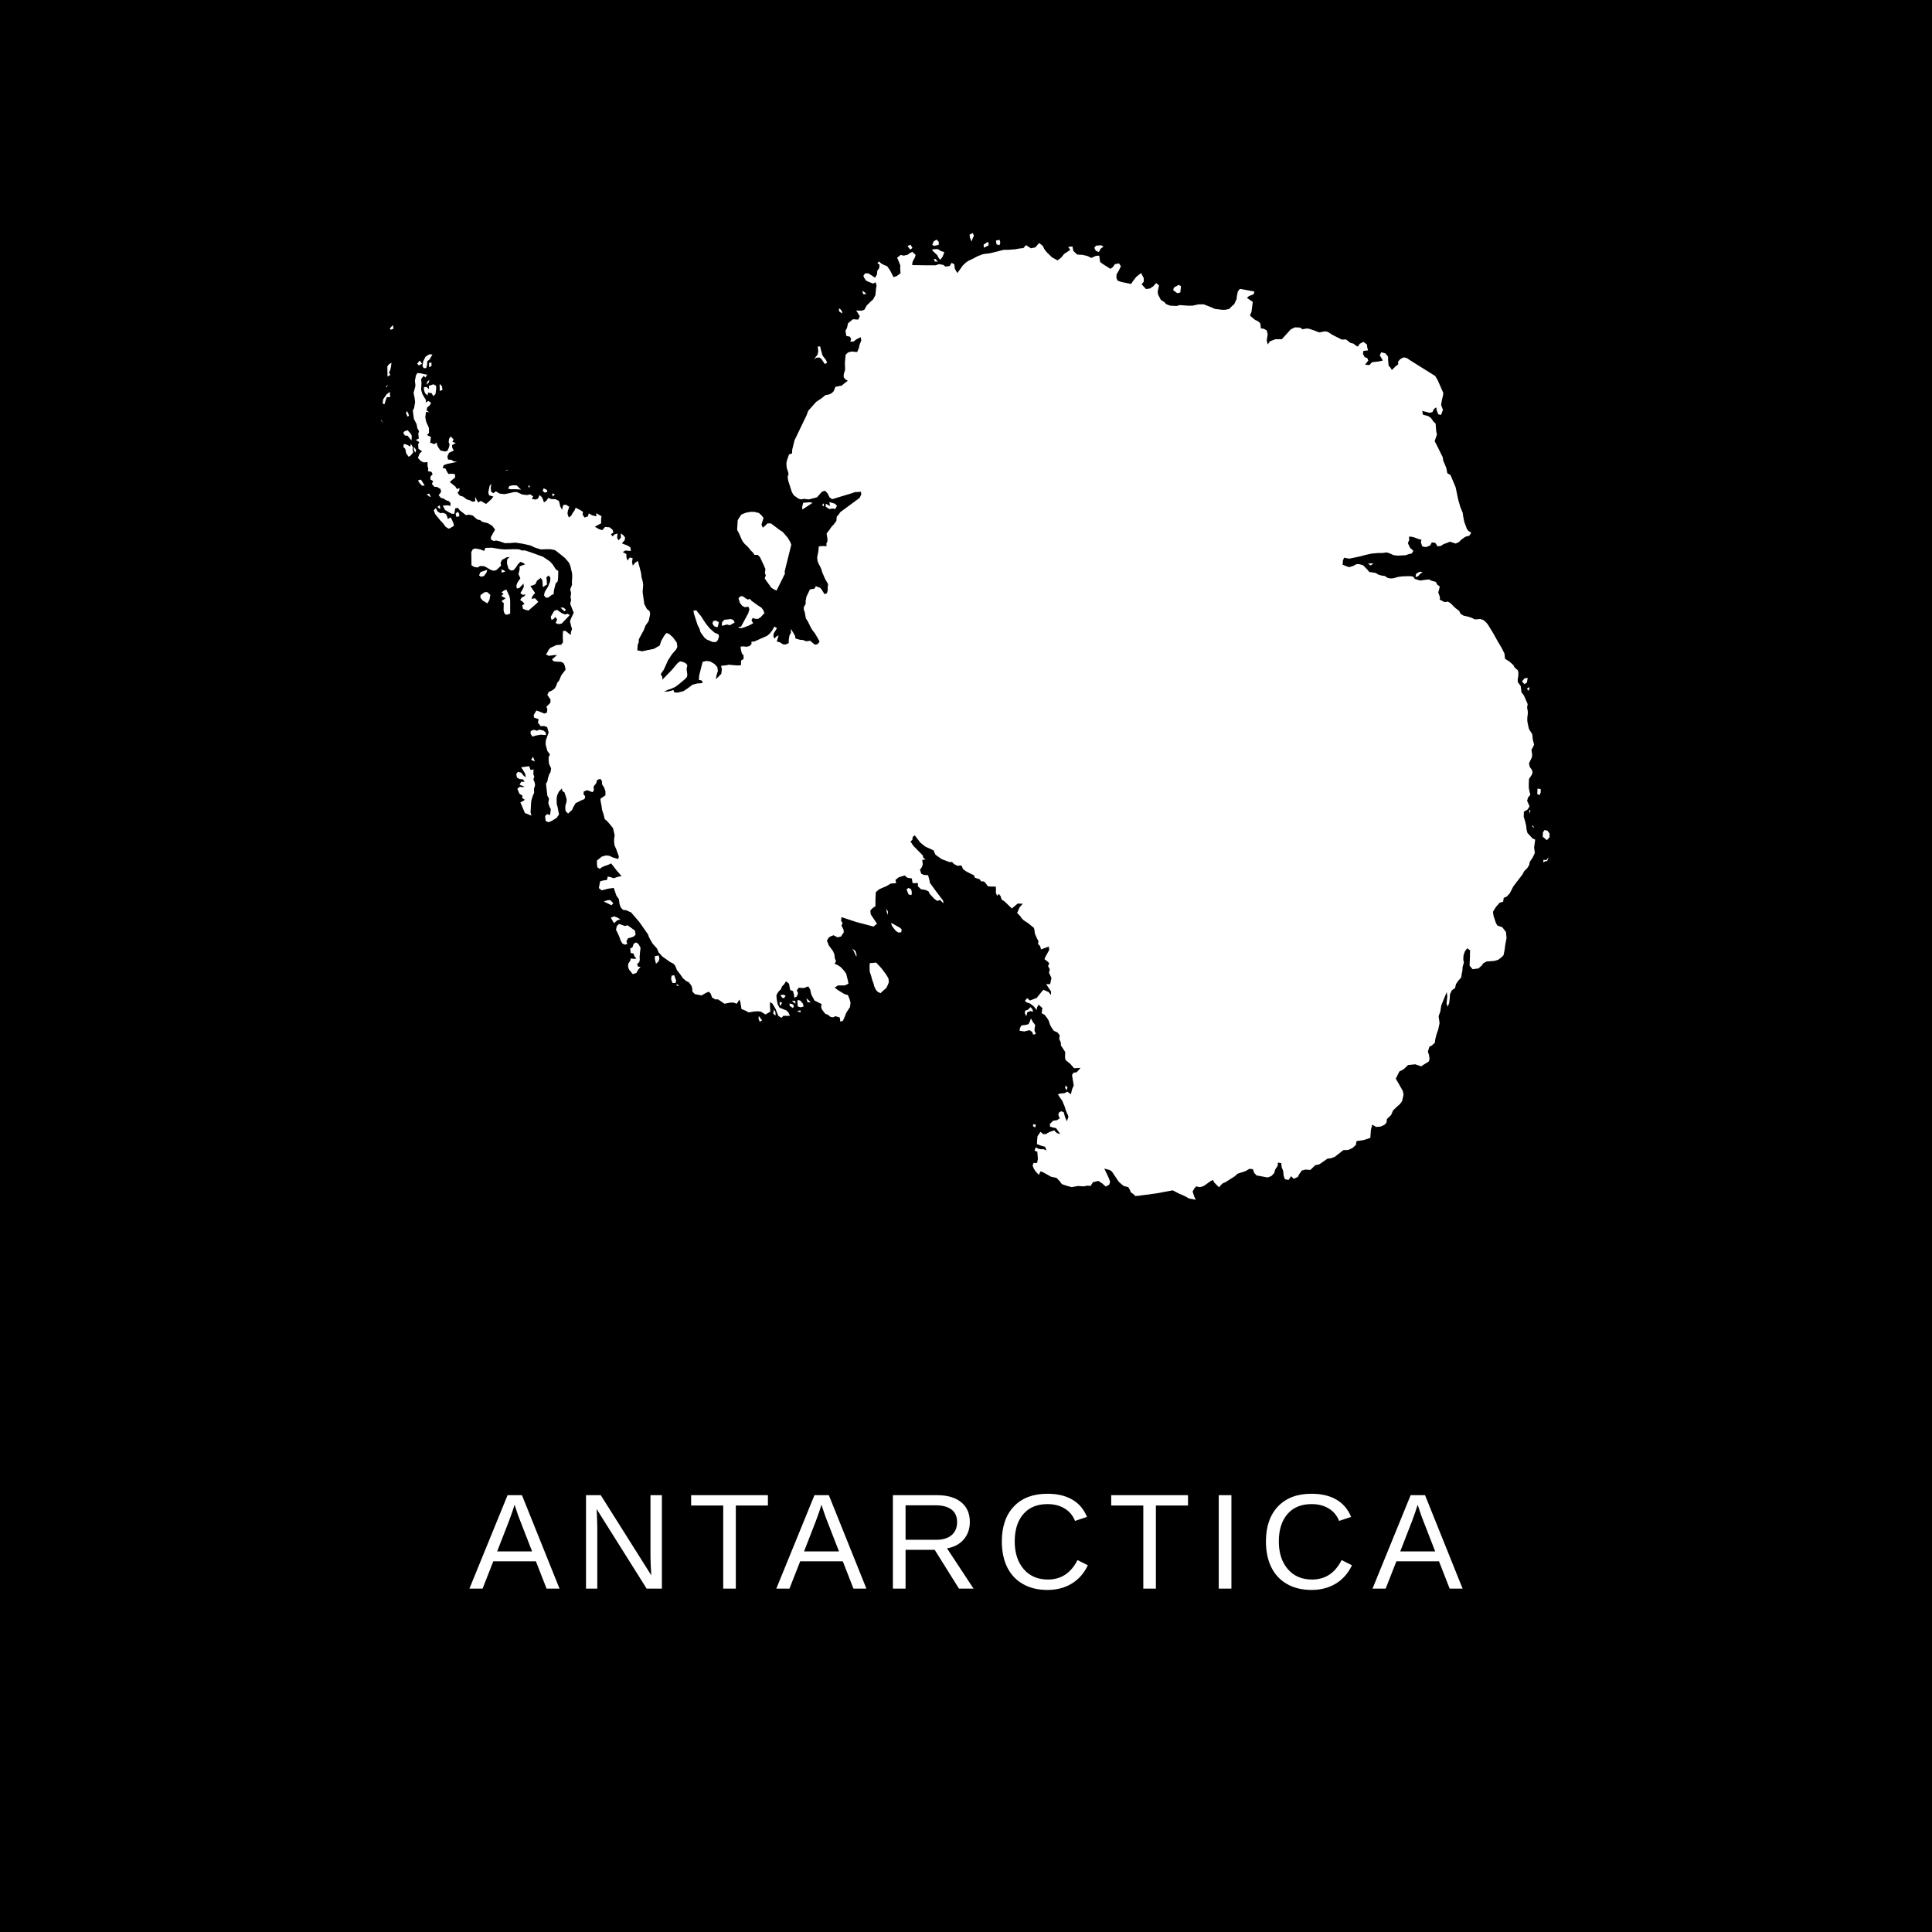
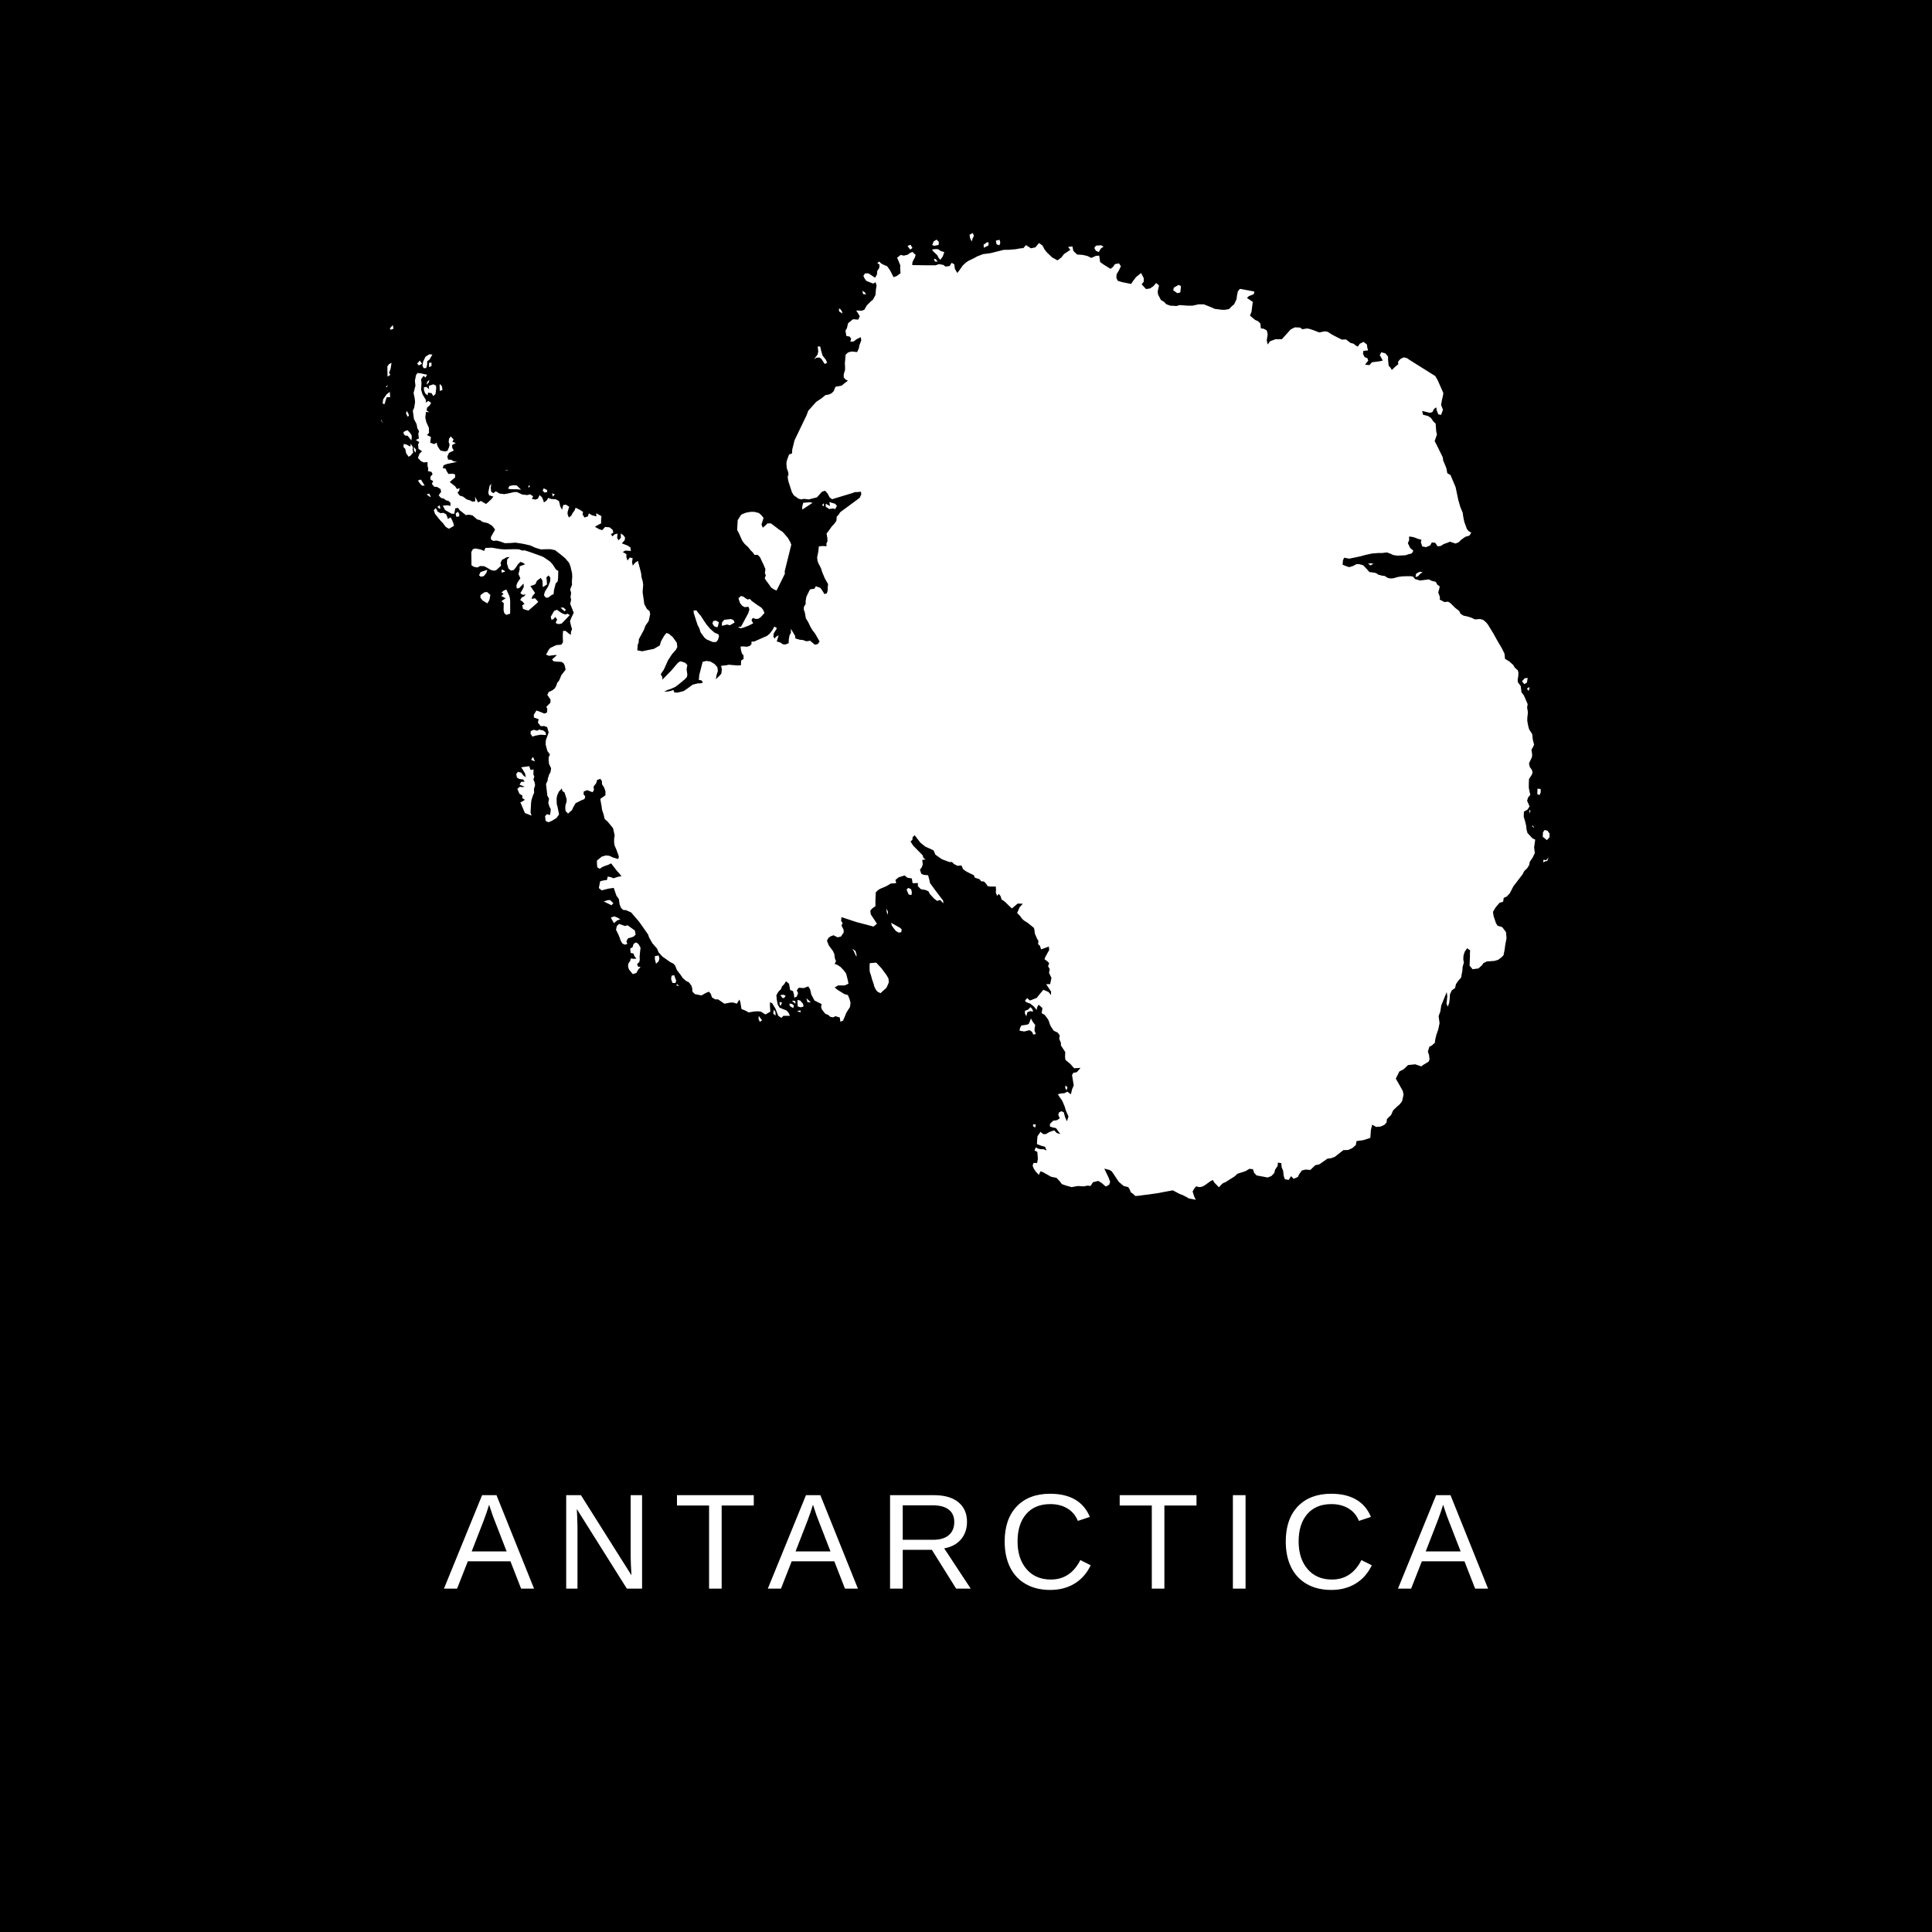
<svg xmlns="http://www.w3.org/2000/svg" width="1024" height="1024" viewBox="0 0 1024 1024">
  <rect width="1024" height="1024" fill="black" />
  <path fill="white" d="M268.9,249.3 L267.5,249.2 L269.2,249.0ZM290.1,260.7 L288.7,261.1 L287.6,260.1 L288.2,258.8 L289.9,259.7ZM393.4,272.5 L395.5,271.7 L397.8,271.3 L399.8,271.3 L402.2,271.9 L403.5,273.0 L404.7,274.5 L403.6,278.0 L404.3,279.7 L405.8,278.4 L406.8,277.4 L408.6,277.4 L410.6,278.9 L412.8,280.6 L414.8,281.9 L415.7,282.9 L417.6,285.1 L418.8,287.2 L419.4,288.7 L415.9,302.8 L416.0,304.1 L411.6,313.0 L410.2,312.4 L408.7,311.4 L407.9,310.2 L406.0,307.6 L405.3,306.5 L405.9,305.0 L405.4,303.7 L405.7,301.7 L404.7,299.3 L403.5,296.8 L402.8,295.3 L401.6,294.1 L399.9,294.1 L399.1,292.9 L397.7,291.5 L396.9,290.4 L395.9,289.4 L394.7,288.3 L393.6,286.9 L393.0,285.7 L391.6,282.5 L390.7,280.9 L391.0,275.7 L392.7,273.0ZM417.9,251.8 L417.8,250.4 L417.0,248.1 L416.8,245.7 L417.0,244.3 L418.2,240.9 L419.8,240.3 L419.9,238.3 L421.1,233.4 L427.5,220.1 L428.4,217.7 L432.6,213.0 L435.6,211.0 L437.5,209.4 L439.3,209.1 L440.8,208.4 L441.9,207.3 L442.8,205.0 L446.1,204.4 L447.9,202.9 L449.4,201.8 L448.1,201.1 L447.2,200.0 L447.2,198.3 L447.9,196.1 L447.9,194.6 L447.8,192.5 L448.2,188.0 L449.5,186.8 L451.4,186.3 L454.3,186.6 L455.2,184.6 L455.5,183.0 L456.5,180.4 L456.2,178.7 L454.0,179.8 L452.4,181.0 L450.7,181.1 L451.1,179.6 L450.4,178.4 L448.6,178.1 L448.1,175.3 L448.9,173.9 L449.5,171.3 L452.1,169.2 L454.9,169.4 L455.7,167.6 L454.6,165.8 L453.8,164.6 L455.2,164.6 L456.6,164.7 L458.1,164.2 L459.4,161.9 L461.6,159.7 L462.7,158.8 L464.0,156.4 L464.3,153.1 L464.6,151.4 L464.1,149.6 L462.8,150.3 L461.2,149.7 L459.1,148.8 L458.2,147.5 L457.6,146.2 L458.5,144.9 L460.3,144.9 L462.0,146.0 L463.8,147.2 L464.8,145.5 L465.0,143.5 L466.0,142.1 L466.2,140.3 L465.0,139.5 L466.0,138.6 L467.1,139.7 L468.5,140.4 L470.2,141.1 L471.7,143.2 L473.6,146.9 L475.3,146.3 L477.3,144.8 L477.1,142.0 L477.2,140.7 L476.2,138.2 L475.5,136.6 L477.4,135.1 L479.0,135.5 L481.1,135.0 L482.3,134.1 L483.6,133.5 L485.3,135.1 L484.9,136.5 L484.2,137.7 L483.6,139.0 L483.5,140.5 L490.7,140.6 L492.6,140.6 L495.9,140.6 L497.7,140.0 L500.0,140.4 L501.1,141.3 L503.3,141.0 L504.4,139.3 L505.8,140.1 L506.1,142.5 L507.4,144.7 L508.9,142.7 L510.3,140.7 L511.9,139.2 L513.2,138.3 L516.3,136.8 L517.9,135.9 L521.0,134.7 L524.9,134.2 L532.1,132.4 L534.5,132.4 L538.3,132.1 L540.4,131.7 L542.4,131.5 L543.8,129.9 L546.4,131.6 L548.8,131.1 L550.7,128.8 L552.6,130.2 L553.5,132.0 L554.7,133.6 L557.6,136.4 L560.5,138.0 L562.5,136.5 L564.0,134.6 L566.0,133.3 L567.3,132.4 L566.1,130.9 L568.4,130.6 L568.9,133.0 L570.9,134.9 L573.9,135.1 L576.4,135.7 L578.4,136.7 L580.9,135.6 L582.6,135.5 L583.1,138.9 L584.9,140.2 L588.6,142.5 L590.0,141.4 L590.9,140.0 L593.1,139.6 L594.1,141.1 L593.0,143.4 L591.8,145.4 L591.7,147.3 L592.4,148.8 L594.6,149.5 L599.5,150.5 L600.7,148.7 L602.2,146.8 L604.8,144.7 L606.2,147.4 L606.2,149.3 L605.1,150.7 L607.4,153.2 L609.5,152.9 L611.3,151.7 L612.8,150.0 L614.3,151.3 L613.6,154.5 L613.8,156.1 L615.3,159.0 L617.0,160.0 L618.1,161.2 L620.2,162.0 L622.2,162.1 L623.5,162.2 L625.3,161.7 L629.4,162.0 L632.1,162.0 L635.3,161.3 L638.0,161.3 L641.6,162.7 L643.8,163.7 L647.7,164.2 L649.3,164.2 L651.4,163.8 L653.0,162.2 L654.1,161.3 L654.7,160.1 L655.4,158.5 L655.6,156.8 L656.1,154.4 L657.2,153.1 L664.8,154.5 L664.6,155.8 L663.4,156.4 L662.0,156.9 L660.9,157.9 L664.0,160.0 L663.3,165.4 L662.5,167.2 L663.7,168.3 L665.3,169.6 L666.7,170.2 L668.0,171.4 L668.3,174.1 L669.7,174.2 L671.4,175.1 L671.9,177.1 L671.4,180.4 L671.9,182.6 L673.1,180.9 L676.0,179.8 L679.4,179.8 L684.1,174.6 L686.3,173.5 L689.0,173.6 L690.3,174.5 L692.7,174.1 L694.0,174.3 L696.4,175.1 L699.2,176.2 L702.3,175.6 L703.8,175.9 L705.9,177.3 L708.8,178.8 L711.2,180.0 L713.4,179.9 L715.7,181.7 L717.5,182.2 L718.5,183.1 L719.7,183.7 L720.7,182.2 L722.7,181.2 L724.5,182.6 L724.7,184.3 L725.1,185.7 L722.6,186.0 L722.4,187.5 L723.3,189.3 L724.7,189.8 L725.2,191.1 L723.5,193.3 L725.8,193.5 L727.2,192.0 L731.2,191.5 L732.9,191.1 L732.2,189.8 L731.3,188.3 L732.1,186.7 L734.3,187.3 L735.7,189.0 L735.7,190.6 L736.0,193.8 L737.0,194.9 L737.7,196.1 L739.9,194.0 L741.1,193.1 L741.0,191.7 L742.2,190.3 L744.0,189.4 L745.7,189.8 L747.3,190.9 L760.7,199.3 L762.0,201.5 L765.0,208.3 L764.8,209.7 L764.3,211.8 L763.8,214.6 L764.8,217.2 L763.8,219.9 L762.3,219.6 L761.4,217.2 L761.3,215.9 L760.1,216.7 L759.2,218.4 L757.8,218.8 L753.8,217.8 L754.2,219.8 L756.9,220.5 L758.4,221.5 L759.8,223.5 L760.9,224.5 L761.1,226.8 L761.2,228.4 L761.6,230.3 L760.4,233.8 L761.6,236.1 L764.7,242.4 L764.9,244.0 L766.6,248.1 L767.1,250.8 L768.8,251.8 L771.5,258.2 L772.9,264.9 L774.0,268.7 L775.3,271.9 L775.5,273.6 L776.1,276.6 L777.5,280.4 L778.4,281.5 L779.8,282.3 L778.8,283.9 L776.7,284.5 L775.4,285.4 L774.2,286.3 L773.3,287.3 L771.5,288.1 L768.5,287.1 L767.1,287.7 L765.1,288.4 L763.8,289.3 L762.0,289.6 L760.7,287.7 L758.9,287.5 L758.0,289.1 L755.8,290.0 L753.8,289.6 L753.1,287.4 L753.4,286.1 L751.6,285.6 L749.5,284.8 L748.2,284.5 L746.8,284.4 L746.9,286.2 L746.2,287.9 L747.4,290.4 L749.1,291.9 L748.3,293.3 L746.4,293.8 L744.9,294.3 L740.6,294.5 L738.5,294.2 L736.8,293.4 L735.1,292.8 L732.6,293.1 L730.5,293.1 L727.0,293.4 L723.4,294.2 L721.3,294.8 L719.0,295.3 L715.1,296.1 L712.4,295.6 L711.8,297.0 L711.6,299.3 L713.8,300.2 L715.1,300.6 L717.1,300.0 L719.0,299.0 L720.4,299.0 L722.5,299.6 L724.7,301.9 L725.8,303.2 L727.5,303.4 L729.2,303.7 L730.6,304.6 L732.5,305.1 L734.0,305.3 L735.5,306.3 L737.1,306.6 L738.5,306.5 L741.0,305.8 L743.0,305.5 L745.6,305.4 L747.6,305.4 L748.9,305.6 L750.0,306.9 L752.7,307.7 L755.6,307.3 L757.4,307.1 L758.7,307.8 L761.0,308.4 L761.8,309.9 L763.1,310.8 L762.8,312.2 L762.3,314.0 L763.2,316.5 L763.1,317.8 L765.6,319.1 L767.5,318.9 L768.8,319.7 L771.3,322.2 L773.4,323.8 L774.1,325.3 L775.7,326.3 L778.0,326.8 L779.9,327.4 L781.7,328.3 L784.6,328.1 L786.2,328.6 L787.7,329.9 L788.6,331.0 L791.6,335.9 L793.7,339.7 L796.0,343.6 L797.4,346.4 L797.7,349.2 L800.0,350.6 L802.1,352.5 L802.8,353.8 L804.5,355.3 L804.8,356.6 L804.7,358.5 L804.4,360.2 L804.5,361.6 L806.0,363.6 L806.4,366.9 L807.7,368.6 L809.7,373.2 L809.4,374.9 L809.8,377.4 L809.7,378.9 L809.5,380.4 L809.5,382.2 L810.1,385.3 L810.5,386.6 L812.1,389.1 L812.4,391.9 L813.1,394.7 L812.5,396.0 L811.7,397.4 L812.1,400.0 L811.9,401.5 L811.0,403.3 L810.4,404.6 L810.8,406.5 L811.9,408.0 L812.3,409.4 L811.9,410.6 L810.4,412.9 L810.3,415.3 L810.3,417.6 L810.7,419.6 L811.1,421.3 L809.9,422.7 L809.4,424.4 L810.7,427.4 L809.6,429.1 L807.7,430.2 L807.6,432.9 L808.4,435.5 L808.9,437.7 L809.1,439.7 L809.6,441.5 L812.3,444.4 L813.7,445.0 L813.1,449.2 L813.5,452.1 L812.3,454.6 L810.8,456.8 L810.5,458.5 L809.5,460.1 L807.8,461.8 L807.0,463.4 L802.1,469.8 L800.2,473.5 L798.6,475.2 L797.0,475.9 L796.7,477.9 L794.8,478.5 L792.8,480.8 L791.3,483.3 L791.6,485.4 L792.9,489.3 L793.7,490.6 L796.2,491.4 L798.2,494.0 L798.5,497.2 L797.8,500.9 L797.5,503.3 L796.9,506.3 L795.8,507.4 L794.1,508.7 L792.1,509.3 L788.0,509.6 L786.2,510.5 L785.5,511.6 L783.6,513.3 L780.5,513.7 L778.9,511.8 L779.1,507.0 L779.1,505.2 L779.2,503.7 L777.6,502.6 L776.4,504.3 L775.8,506.0 L775.6,507.4 L775.6,508.8 L775.9,510.1 L775.2,512.6 L775.1,514.5 L774.8,516.0 L774.4,518.2 L773.0,519.7 L771.7,521.6 L771.2,523.7 L769.5,524.9 L768.5,527.0 L768.4,529.1 L768.1,531.6 L767.3,533.6 L766.7,531.9 L767.1,528.1 L766.8,525.8 L763.9,532.9 L763.4,536.1 L762.5,538.6 L763.0,542.3 L762.3,545.6 L761.3,548.5 L760.7,551.0 L760.5,552.7 L758.8,554.2 L757.6,554.8 L756.8,557.4 L757.4,559.1 L757.7,561.4 L757.2,562.7 L754.4,564.4 L753.3,565.2 L750.1,564.1 L746.3,564.5 L744.0,566.7 L741.7,567.9 L740.8,569.7 L739.8,571.7 L741.7,575.0 L743.5,578.2 L743.9,580.1 L743.5,582.1 L743.1,583.7 L741.9,585.3 L740.7,586.3 L738.4,588.5 L737.3,591.0 L735.1,593.1 L734.9,594.9 L733.9,596.1 L731.8,597.1 L729.4,597.3 L727.3,596.1 L726.6,598.9 L726.3,603.1 L722.6,604.3 L719.0,604.8 L718.6,606.9 L716.8,608.5 L714.6,609.5 L712.0,609.6 L707.4,613.2 L705.4,613.9 L703.6,614.1 L699.3,617.1 L697.1,617.6 L694.5,620.1 L691.9,619.9 L690.0,620.4 L688.5,622.5 L687.9,623.8 L685.7,624.8 L684.3,623.4 L683.0,625.4 L681.0,625.0 L680.4,623.3 L680.1,620.6 L679.3,618.6 L679.1,616.5 L677.3,616.2 L677.2,617.9 L675.8,620.0 L675.4,621.7 L673.9,623.3 L671.9,624.1 L669.8,623.7 L666.0,623.0 L664.7,621.6 L664.1,619.7 L662.2,619.5 L660.2,620.7 L655.9,622.1 L654.4,623.5 L652.8,624.5 L650.9,625.7 L649.5,626.6 L648.2,627.1 L647.0,628.2 L646.1,629.3 L643.7,626.9 L642.8,625.4 L641.5,626.1 L638.3,628.4 L637.0,629.0 L635.7,629.2 L634.0,628.8 L633.1,629.8 L632.1,631.5 L633.0,634.3 L633.8,635.9 L630.1,635.2 L628.8,634.4 L626.8,633.4 L625.2,632.8 L621.6,630.9 L613.0,632.5 L603.3,633.8 L601.7,633.9 L600.6,632.8 L599.3,631.9 L598.9,630.7 L598.0,629.2 L595.6,628.6 L594.5,627.7 L593.0,626.4 L589.3,620.9 L588.1,620.1 L585.3,619.4 L587.6,624.2 L588.4,626.4 L587.9,627.9 L586.1,628.9 L583.9,627.0 L582.1,625.9 L579.3,626.6 L578.0,628.6 L576.5,628.4 L574.3,628.8 L571.3,628.6 L568.0,629.2 L565.1,628.4 L562.8,627.6 L561.7,626.1 L560.0,624.3 L557.1,623.7 L553.0,621.4 L551.5,620.8 L550.6,622.7 L548.9,620.9 L547.9,619.3 L547.3,617.8 L547.8,616.4 L549.7,616.4 L550.1,614.2 L549.8,610.5 L548.3,609.8 L549.0,608.1 L550.2,608.8 L551.6,609.1 L553.1,609.1 L554.7,609.8 L553.9,607.8 L552.0,607.3 L549.6,606.4 L549.7,604.4 L549.9,602.2 L551.5,599.9 L552.9,601.1 L554.3,601.1 L556.2,600.0 L558.7,599.1 L560.1,600.5 L562.0,601.1 L559.7,597.9 L558.1,597.6 L556.5,597.1 L556.5,595.7 L558.2,594.0 L560.3,593.7 L561.7,592.7 L560.9,590.9 L561.3,589.6 L562.5,589.0 L563.8,589.5 L564.5,592.1 L565.5,594.3 L566.3,591.8 L564.9,588.5 L564.3,586.5 L563.0,583.4 L561.7,581.6 L560.7,580.0 L562.1,579.6 L564.2,579.4 L565.7,578.6 L567.6,580.0 L568.2,577.4 L569.1,575.3 L568.2,569.8 L568.9,568.6 L570.7,568.3 L572.7,566.0 L569.3,566.2 L567.3,563.9 L565.7,562.6 L564.7,561.7 L564.5,560.3 L564.6,557.6 L562.3,554.1 L562.3,552.7 L561.4,550.6 L561.7,548.8 L560.6,547.3 L558.5,546.3 L557.4,544.7 L556.6,543.3 L555.8,540.9 L555.0,539.6 L553.7,537.9 L552.1,537.0 L552.5,534.3 L550.5,532.5 L549.7,533.9 L549.5,535.3 L547.9,533.4 L546.0,531.9 L544.2,531.3 L543.2,530.5 L544.4,529.0 L545.9,530.3 L549.5,528.9 L551.0,527.0 L553.0,524.6 L555.8,525.8 L557.0,527.4 L557.1,525.6 L555.4,523.0 L554.5,521.6 L556.6,521.6 L557.3,518.3 L556.7,517.1 L556.0,515.6 L556.4,513.7 L555.5,512.1 L556.1,510.5 L555.1,509.5 L553.6,508.4 L554.1,507.1 L556.1,503.5 L555.9,501.7 L551.8,503.2 L551.2,501.3 L550.2,500.4 L550.4,498.8 L549.6,497.4 L548.5,494.8 L548.3,493.1 L548.0,491.8 L544.8,489.2 L542.6,487.8 L541.5,486.7 L540.7,485.5 L539.1,483.9 L540.4,480.9 L542.1,479.0 L539.4,478.9 L537.4,480.6 L536.3,481.5 L533.3,478.6 L532.2,477.6 L530.9,476.8 L530.3,474.9 L529.4,473.8 L528.5,474.8 L527.8,473.1 L527.9,471.7 L527.8,469.9 L525.1,469.9 L523.5,469.7 L522.6,468.3 L521.5,467.2 L520.0,467.1 L519.2,466.0 L516.7,465.2 L516.2,463.9 L512.9,462.3 L511.7,461.6 L510.4,460.6 L509.6,458.7 L509.6,436.3 L509.6,410.0 L509.6,383.7 L509.6,424.0 L509.6,441.9 L509.6,458.7 L507.5,458.9 L505.7,458.0 L504.6,456.9 L503.2,456.9 L499.2,455.4 L495.8,453.0 L494.8,450.7 L490.4,448.7 L487.8,446.6 L484.8,442.7 L483.7,443.7 L483.6,445.1 L482.6,446.0 L484.0,448.2 L489.1,453.4 L489.4,454.7 L490.6,455.5 L488.8,455.8 L489.1,458.1 L488.6,459.6 L487.6,461.0 L488.3,463.1 L489.6,463.7 L491.9,463.9 L492.6,466.4 L492.9,468.0 L495.9,472.1 L499.9,477.4 L500.0,478.8 L498.3,477.0 L496.7,477.5 L495.0,476.2 L492.8,473.8 L492.1,472.4 L490.5,471.7 L488.1,471.3 L486.5,469.7 L486.5,468.0 L485.0,468.1 L483.7,468.1 L483.3,465.6 L480.9,465.2 L479.5,464.0 L476.3,465.0 L474.6,466.4 L475.0,468.1 L472.1,468.3 L469.8,469.7 L466.7,471.0 L465.6,471.6 L464.2,472.9 L464.0,476.9 L464.0,480.3 L462.4,481.4 L461.3,482.6 L461.5,484.6 L464.1,488.5 L464.8,489.6 L463.0,491.1 L453.9,488.7 L446.0,486.1 L445.8,488.1 L446.6,489.2 L446.0,490.6 L447.1,492.7 L447.2,494.2 L445.7,496.4 L443.9,496.8 L441.8,495.7 L440.2,496.3 L439.1,497.1 L438.3,498.6 L439.3,501.1 L441.5,504.1 L442.2,505.7 L442.5,508.0 L443.1,509.4 L442.4,510.9 L443.8,511.4 L445.5,512.5 L447.3,514.4 L448.5,516.1 L449.4,519.7 L449.7,521.4 L447.7,522.3 L444.2,522.3 L442.4,523.4 L444.0,524.7 L447.6,526.9 L449.4,527.4 L450.3,529.6 L450.8,531.5 L450.5,533.8 L449.3,535.6 L448.5,536.9 L447.8,538.7 L446.8,541.0 L445.4,541.5 L445.1,539.3 L442.8,538.6 L441.6,539.2 L440.2,539.0 L438.9,537.9 L437.4,537.3 L435.6,535.0 L435.2,533.7 L435.5,532.2 L431.7,530.3 L430.0,527.1 L429.4,524.4 L428.4,522.8 L426.0,523.7 L423.4,523.5 L422.3,524.9 L423.0,526.4 L422.3,528.2 L421.0,528.8 L420.8,527.1 L420.3,525.3 L418.8,524.7 L418.2,521.4 L416.6,520.1 L415.6,521.7 L414.5,522.8 L413.9,524.3 L412.5,525.7 L411.5,527.5 L411.7,529.8 L412.2,532.4 L413.2,534.1 L416.9,535.6 L417.9,536.7 L418.7,538.4 L415.2,538.4 L414.2,539.5 L412.5,538.4 L411.0,534.6 L409.3,531.8 L408.1,531.2 L408.1,533.4 L408.3,536.2 L405.7,537.7 L403.3,536.2 L401.9,536.0 L399.8,536.1 L396.8,536.6 L395.2,535.7 L393.0,534.8 L392.4,531.1 L391.9,529.8 L390.5,532.0 L388.8,531.4 L387.0,531.4 L384.0,532.0 L380.6,529.7 L379.1,529.7 L377.4,528.7 L376.7,526.7 L375.7,525.6 L374.1,526.3 L371.8,527.6 L368.3,526.9 L367.0,525.6 L366.9,523.9 L366.5,522.5 L365.2,520.7 L363.6,519.9 L361.9,518.4 L360.6,516.5 L358.8,514.2 L357.9,511.9 L357.0,510.8 L355.2,509.9 L351.1,507.0 L349.1,504.8 L348.2,502.7 L345.8,500.0 L344.0,496.8 L343.5,495.3 L338.8,488.6 L334.5,483.6 L331.8,482.4 L330.3,482.3 L329.1,481.1 L328.4,479.3 L328.0,476.5 L326.7,474.7 L325.3,470.6 L322.5,471.0 L318.9,471.9 L317.4,470.7 L318.1,467.1 L319.6,466.7 L321.7,466.4 L322.1,464.6 L323.7,464.9 L325.2,465.5 L327.6,464.7 L329.4,464.4 L328.3,463.0 L327.0,461.6 L325.0,459.0 L323.9,457.6 L322.3,458.4 L320.5,459.0 L319.1,459.6 L317.9,460.5 L316.6,459.7 L316.4,458.0 L316.4,456.1 L319.0,454.0 L321.2,453.4 L323.0,453.6 L324.9,454.5 L327.7,455.3 L328.0,453.9 L326.7,450.3 L325.7,448.0 L325.5,446.5 L325.5,444.5 L325.8,442.8 L325.4,441.0 L324.9,438.9 L322.0,435.4 L320.5,434.1 L319.9,431.6 L319.1,429.2 L318.8,427.0 L318.4,424.9 L318.2,423.4 L320.9,421.5 L320.9,419.4 L320.2,417.4 L319.1,415.7 L319.0,413.9 L318.2,412.8 L316.5,413.4 L316.0,415.1 L314.6,416.9 L314.8,418.7 L314.1,419.9 L311.2,418.8 L309.4,419.5 L309.3,421.0 L310.2,422.1 L309.8,423.5 L308.1,424.2 L305.1,425.7 L303.8,427.9 L303.2,429.3 L301.1,431.2 L299.8,429.9 L299.6,428.5 L299.7,426.8 L300.3,424.9 L300.3,423.4 L299.2,420.0 L298.1,419.3 L297.8,417.9 L296.2,419.6 L295.3,421.6 L295.0,423.3 L295.1,426.2 L295.5,427.6 L296.3,431.7 L294.9,433.6 L292.2,435.2 L290.7,435.8 L289.2,435.1 L288.9,432.6 L289.9,431.5 L291.5,432.0 L291.8,430.2 L291.9,428.8 L291.2,427.5 L290.6,425.6 L291.0,423.3 L290.1,421.7 L289.4,415.5 L290.2,413.9 L290.4,412.5 L291.1,410.4 L291.8,409.2 L292.1,407.2 L291.0,404.9 L290.8,403.0 L290.8,401.3 L291.5,399.9 L290.1,398.0 L289.2,394.6 L289.3,392.4 L290.8,388.2 L290.0,385.4 L288.4,384.8 L286.6,384.9 L285.1,383.0 L285.5,381.2 L283.0,380.3 L282.9,378.9 L284.3,376.6 L286.1,377.2 L288.5,378.2 L289.9,377.7 L290.1,375.8 L289.6,374.6 L291.7,372.5 L291.8,370.8 L290.1,368.3 L290.8,366.8 L292.9,365.8 L294.1,364.8 L294.9,363.3 L295.3,362.0 L296.4,360.6 L297.5,357.9 L299.8,354.9 L299.3,352.7 L298.7,351.5 L297.5,350.8 L295.4,350.7 L293.4,350.5 L292.6,349.5 L295.2,347.2 L293.9,347.2 L290.9,347.6 L289.4,346.9 L290.2,345.6 L290.8,344.4 L291.7,343.4 L294.9,341.9 L297.5,341.7 L298.4,340.4 L298.3,338.2 L298.3,336.7 L298.4,334.4 L299.8,334.4 L301.5,335.8 L302.6,336.5 L302.6,335.0 L303.2,333.4 L302.7,331.8 L302.1,329.3 L302.7,327.7 L303.5,326.0 L304.1,324.8 L302.2,320.0 L302.7,318.0 L302.4,316.4 L302.7,314.3 L302.2,312.4 L303.2,309.9 L303.1,308.4 L303.3,305.7 L303.2,303.8 L302.3,300.0 L301.6,298.3 L299.6,295.9 L297.3,294.0 L294.2,291.6 L291.8,291.1 L289.3,291.1 L286.7,291.2 L283.7,290.3 L281.1,289.1 L278.5,288.5 L276.5,288.1 L273.1,287.6 L270.7,287.8 L267.6,287.9 L265.1,287.0 L263.1,286.5 L261.5,286.7 L260.2,285.9 L260.2,284.6 L262.4,280.7 L260.9,278.7 L258.6,277.3 L255.7,276.6 L254.5,275.7 L252.9,275.3 L250.5,273.2 L248.6,272.8 L246.9,273.0 L245.0,271.5 L243.6,270.4 L242.8,269.2 L241.3,269.4 L240.8,272.3 L239.4,272.3 L237.6,271.3 L235.9,270.3 L234.7,268.0 L237.4,267.8 L238.7,268.2 L238.8,266.6 L237.9,265.6 L236.3,265.1 L235.3,264.3 L233.7,263.9 L232.5,262.5 L233.8,260.7 L233.5,259.2 L231.7,258.1 L230.2,258.0 L228.9,256.5 L229.6,255.0 L228.1,254.1 L228.2,252.5 L229.3,251.4 L228.7,250.1 L226.8,249.7 L227.0,248.3 L226.6,247.0 L226.6,244.9 L224.6,245.1 L223.1,244.4 L221.5,242.7 L222.4,240.4 L223.7,239.2 L221.8,237.9 L221.6,235.6 L222.2,234.3 L220.4,233.2 L222.0,232.4 L221.7,229.9 L222.1,228.5 L221.2,227.0 L220.8,224.8 L219.4,222.1 L218.8,217.7 L219.5,216.2 L220.0,213.2 L219.8,211.1 L219.2,208.3 L220.2,204.4 L219.9,201.8 L220.5,198.8 L221.3,197.7 L223.2,197.9 L224.8,198.3 L226.4,198.6 L225.5,200.1 L224.5,199.2 L223.2,201.0 L223.4,203.0 L223.2,206.6 L223.9,208.9 L225.0,210.8 L225.8,212.1 L225.6,213.4 L227.0,212.5 L228.5,213.5 L227.8,214.8 L226.4,216.0 L226.1,217.5 L227.5,218.5 L225.8,218.3 L225.4,221.2 L225.9,223.6 L227.3,226.7 L227.4,229.4 L226.3,230.6 L228.4,231.6 L228.2,233.2 L228.0,234.6 L230.1,235.4 L231.5,234.6 L231.7,235.9 L232.4,237.3 L233.5,238.8 L235.9,239.3 L237.2,238.9 L238.0,237.0 L238.3,235.6 L237.8,234.3 L238.0,232.6 L238.9,231.3 L240.4,232.9 L239.8,234.2 L241.6,234.8 L239.6,235.9 L239.7,237.3 L240.5,238.8 L238.0,240.0 L237.1,241.9 L237.5,243.6 L239.2,243.7 L240.4,244.5 L242.3,244.8 L238.4,245.6 L236.9,245.9 L235.1,246.6 L234.7,248.2 L236.1,248.3 L236.9,250.0 L237.7,251.2 L239.9,251.1 L241.2,251.4 L241.2,253.1 L239.6,254.4 L238.4,255.5 L240.0,256.8 L241.3,257.8 L242.2,259.2 L243.6,258.7 L243.4,260.0 L242.5,261.2 L243.7,262.7 L245.4,263.2 L247.4,264.7 L249.1,265.2 L250.4,265.9 L251.9,265.7 L251.8,263.3 L253.4,266.3 L254.9,265.5 L256.2,266.3 L257.6,267.1 L258.7,266.2 L260.5,264.5 L261.5,263.2 L259.2,262.5 L258.8,261.0 L259.5,257.5 L260.4,256.4 L260.1,258.5 L260.3,260.6 L261.5,261.4 L262.8,260.4 L264.8,261.6 L267.3,261.9 L269.0,261.6 L270.8,261.2 L272.5,260.8 L274.0,260.8 L276.8,262.1 L279.4,262.4 L281.0,262.0 L282.6,263.1 L281.9,264.4 L283.8,264.8 L285.1,264.3 L286.0,262.4 L287.2,263.5 L287.8,264.8 L288.3,266.3 L289.7,265.3 L290.6,263.9 L292.2,264.5 L294.5,264.6 L296.2,265.5 L296.6,266.8 L296.9,268.3 L297.9,270.2 L298.5,267.7 L300.0,267.5 L301.7,268.6 L300.9,271.1 L300.8,272.4 L301.5,274.3 L302.8,273.3 L303.6,271.8 L304.5,270.6 L305.1,269.1 L307.3,270.2 L309.0,271.3 L308.8,272.7 L309.8,274.3 L311.6,273.7 L312.1,272.1 L313.8,273.1 L316.1,273.7 L316.0,272.0 L318.8,273.6 L318.6,275.2 L318.6,277.4 L317.2,278.1 L315.3,279.2 L317.6,280.5 L319.2,281.0 L320.7,279.3 L323.1,279.5 L324.7,280.8 L325.1,282.3 L323.8,283.1 L324.6,284.3 L325.8,283.2 L327.3,282.8 L327.1,285.0 L327.8,286.4 L329.1,285.0 L329.0,282.7 L330.4,283.7 L331.3,284.9 L331.1,286.3 L329.6,288.0 L332.5,289.1 L334.1,290.1 L334.4,292.0 L331.4,291.8 L330.1,292.6 L332.0,293.7 L332.0,295.4 L332.6,297.1 L333.8,295.5 L335.3,295.8 L335.0,298.0 L335.4,299.8 L336.7,298.2 L338.1,297.3 L339.0,300.7 L339.8,303.8 L340.0,305.8 L340.7,308.4 L340.9,309.9 L340.6,313.8 L341.5,320.2 L342.9,322.8 L344.3,323.9 L344.6,325.5 L343.8,329.2 L342.1,331.6 L341.3,333.8 L338.6,338.8 L338.5,340.6 L338.0,341.7 L337.8,344.7 L340.4,345.2 L342.7,344.7 L346.6,343.9 L348.5,342.8 L349.7,342.1 L350.4,339.8 L352.0,337.0 L353.2,335.5 L354.5,335.9 L356.6,337.7 L358.7,340.6 L359.0,342.9 L358.3,344.3 L356.2,346.7 L354.1,349.9 L351.8,355.0 L351.0,356.1 L350.2,357.4 L351.1,358.9 L351.0,360.3 L355.9,355.3 L359.2,351.4 L360.5,350.5 L362.1,350.9 L363.3,351.4 L364.3,352.5 L363.9,354.7 L364.3,357.5 L364.1,358.8 L363.0,360.0 L360.0,362.5 L357.9,364.1 L355.6,365.1 L353.8,365.7 L352.0,366.6 L354.1,366.5 L355.5,366.2 L356.9,365.7 L357.4,367.0 L359.1,367.1 L362.3,366.3 L364.4,364.9 L367.1,362.9 L369.8,362.2 L371.2,362.2 L372.6,361.8 L371.8,360.6 L370.4,360.4 L370.6,357.9 L372.4,350.8 L374.4,350.3 L376.5,350.6 L378.8,352.0 L380.2,353.6 L380.5,355.6 L379.8,357.8 L379.4,360.0 L381.0,358.5 L382.3,357.1 L382.6,354.8 L382.2,352.9 L385.0,352.6 L386.3,352.3 L388.3,352.5 L390.8,352.7 L392.7,352.6 L392.8,350.1 L394.1,349.3 L394.1,347.4 L393.2,346.3 L392.7,344.4 L392.5,342.7 L394.1,342.6 L395.7,342.8 L397.3,342.4 L398.3,341.4 L398.3,340.1 L399.8,340.0 L406.6,337.0 L408.0,335.8 L409.5,333.8 L410.4,332.1 L411.8,332.9 L410.8,334.6 L410.1,335.7 L409.9,337.3 L410.5,338.5 L411.3,337.5 L412.7,336.7 L411.7,340.0 L413.5,340.5 L415.0,341.5 L416.3,341.6 L418.0,340.9 L418.1,338.7 L418.5,336.6 L419.2,335.5 L419.2,333.3 L421.4,337.0 L421.6,338.4 L424.0,339.1 L425.5,339.2 L427.4,339.9 L429.4,339.6 L430.8,340.8 L431.9,341.7 L433.4,341.4 L434.4,340.0 L432.0,335.8 L430.6,334.0 L429.7,332.5 L428.3,329.6 L427.1,327.7 L426.6,324.7 L426.0,323.0 L426.1,321.6 L427.0,320.2 L427.0,318.6 L427.4,316.3 L429.3,312.4 L431.7,312.0 L432.4,310.7 L434.8,311.6 L435.7,312.8 L437.0,314.9 L438.3,314.4 L438.7,312.9 L438.7,311.5 L438.9,309.6 L437.2,306.6 L435.8,303.3 L435.1,301.1 L433.9,298.8 L433.3,297.3 L433.1,295.4 L433.7,292.5 L434.0,289.6 L435.9,289.4 L438.1,289.5 L438.0,288.1 L438.6,286.8 L438.5,285.1 L438.1,282.8 L439.4,281.1 L440.8,279.1 L441.8,278.1 L443.3,276.1 L443.5,273.8 L444.5,272.8 L445.3,271.5 L455.6,263.9 L456.5,262.1 L456.3,260.6 L454.6,260.8 L453.2,260.8 L451.9,261.3 L441.0,264.6 L439.7,263.6 L438.6,261.5 L437.3,260.1 L435.7,260.6 L433.0,263.6 L428.7,264.7 L426.1,264.4 L424.7,264.7 L423.2,264.3 L420.7,262.5 L419.7,260.8 L417.9,255.2 L417.6,253.8 L417.5,252.3ZM735.5,185.7 L733.9,184.5 L735.5,185.7ZM819.5,456.3 L817.9,457.1 L818.1,455.7 L819.5,455.9 L820.8,454.4 L820.0,456.5ZM547.6,595.9 L549.0,596.0 L548.7,597.6 L547.5,596.9ZM565.3,563.5 L565.9,564.7 L565.3,563.5ZM424.3,536.6 L422.4,535.9 L424.3,535.5ZM356.0,519.9 L355.7,518.7 L356.0,517.1 L357.4,516.9 L357.9,518.5 L358.4,519.7 L358.0,521.0 L356.5,521.0ZM335.4,516.3 L334.3,515.0 L333.3,513.7 L332.9,512.3 L333.0,510.8 L334.0,509.3 L334.3,508.0 L335.9,508.2 L337.3,508.1 L336.2,506.7 L335.8,505.4 L334.3,505.1 L334.0,502.8 L335.3,502.0 L335.8,500.3 L337.0,499.5 L338.3,500.2 L339.5,502.3 L339.2,504.9 L339.0,507.2 L339.1,508.7 L338.8,510.0 L337.7,510.9 L338.1,512.3 L339.5,512.5 L338.2,514.0 L337.3,515.7 L335.4,516.3ZM326.9,490.9 L328.1,489.7 L331.3,490.8 L332.6,490.4 L336.5,493.2 L336.9,495.3 L336.0,496.3 L334.8,496.8 L332.9,497.3 L332.0,498.9 L332.5,500.3 L331.2,500.7 L329.9,500.1 L329.0,498.6 L328.4,496.9 L327.7,495.2 L326.5,492.8 L326.9,490.9ZM323.9,486.3 L325.6,485.7 L327.6,486.5 L328.8,487.4 L327.3,487.7 L325.4,489.3 L323.8,486.5ZM276.4,426.6 L275.8,425.3 L277.0,424.7 L278.2,423.9 L276.8,423.0 L276.9,421.7 L275.3,420.7 L274.2,418.1 L275.5,417.0 L276.8,417.2 L278.1,417.0 L275.4,415.9 L276.2,414.4 L278.1,414.3 L277.2,413.1 L275.3,412.9 L274.0,412.1 L273.6,410.3 L274.5,409.1 L276.2,409.5 L277.5,411.1 L278.7,412.0 L278.3,410.0 L277.0,407.8 L276.2,406.7 L277.5,406.5 L280.5,406.1 L281.2,408.1 L282.8,407.8 L282.7,410.4 L283.2,411.7 L282.7,413.1 L283.4,414.8 L283.6,416.2 L283.0,418.2 L283.1,420.2 L282.5,421.5 L281.7,424.0 L281.5,425.4 L281.2,430.6 L281.7,432.3 L278.2,430.9 L276.4,426.6ZM292.6,315.2 L290.6,316.7 L289.3,316.8 L288.3,315.5 L288.8,313.6 L290.5,310.9 L291.6,308.1 L291.7,306.2 L290.8,305.0 L289.6,306.0 L289.8,307.8 L289.9,309.8 L287.7,311.2 L287.5,307.7 L286.6,306.3 L284.6,307.8 L283.8,309.6 L282.5,310.2 L281.1,310.6 L283.6,314.3 L282.2,316.0 L281.7,317.4 L283.6,317.1 L285.3,319.0 L283.8,320.4 L280.1,323.6 L278.5,323.2 L277.2,322.7 L276.8,320.8 L278.0,320.1 L276.9,318.8 L275.7,318.0 L276.6,316.6 L277.8,316.1 L278.6,315.0 L277.1,315.3 L275.8,314.4 L276.8,312.7 L277.6,311.1 L277.5,309.3 L275.2,311.7 L273.9,311.9 L273.7,310.3 L274.2,308.9 L275.8,306.5 L274.8,304.3 L275.4,301.9 L275.4,300.2 L278.3,299.1 L277.2,298.3 L275.8,297.8 L274.5,299.1 L273.4,300.8 L272.2,302.2 L270.8,302.4 L269.5,301.4 L268.7,298.7 L268.8,296.5 L270.1,295.2 L268.5,295.4 L267.3,296.1 L266.1,296.7 L265.3,298.3 L265.6,299.8 L263.0,302.2 L261.7,302.5 L260.2,302.1 L258.0,300.8 L256.6,300.1 L254.5,300.0 L253.0,300.8 L251.1,300.4 L249.9,299.6 L249.8,292.6 L250.6,291.1 L251.9,290.7 L254.6,291.2 L256.6,292.0 L257.3,290.4 L260.8,290.3 L264.9,291.0 L267.3,291.2 L271.6,291.1 L273.9,291.1 L275.2,291.2 L276.8,291.8 L278.1,291.7 L280.3,292.4 L282.9,293.3 L287.8,295.1 L290.5,296.9 L291.6,297.7 L292.8,299.0 L294.7,301.9 L295.9,302.6 L295.8,306.2 L295.6,308.1 L294.5,309.3 L293.6,312.9 L293.4,315.0ZM255.7,318.2 L254.6,316.7 L254.7,315.4 L256.8,313.9 L258.2,313.8 L259.9,315.3 L259.4,318.0 L258.3,319.8 L255.7,318.2ZM253.9,304.9 L254.7,303.2 L258.3,302.0 L257.8,303.6 L256.5,305.3 L254.9,305.7ZM237.4,280.0 L236.2,279.2 L234.7,277.2 L233.5,276.0 L230.6,272.4 L229.9,270.4 L231.0,269.3 L232.0,271.2 L233.5,272.0 L234.9,271.8 L236.4,272.5 L237.0,273.8 L237.4,275.1 L238.8,274.2 L239.6,275.6 L240.3,277.3 L240.6,278.7 L238.1,280.2ZM221.7,254.5 L223.1,254.2 L224.0,255.6 L225.1,257.4 L223.7,257.4 L222.7,256.4 L221.8,255.2ZM215.3,240.3 L214.8,237.9 L213.8,236.9 L214.0,235.3 L215.4,235.6 L217.5,236.7 L217.7,235.2 L218.8,236.9 L218.7,238.4 L219.0,239.8 L217.7,241.4 L216.6,242.1 L215.3,240.3ZM202.0,222.4 L203.1,224.4 L202.0,222.9ZM202.8,213.9 L203.1,211.6 L205.0,208.9 L206.6,207.7 L206.8,210.5 L205.0,210.5 L204.5,211.9 L203.8,214.2ZM205.3,194.2 L206.2,193.0 L207.5,192.3 L207.2,194.5 L206.9,195.9 L206.2,197.5 L206.9,198.7 L205.4,199.6 L205.3,194.2ZM206.6,174.1 L208.2,172.3 L208.6,174.2 L207.1,174.8ZM205.8,200.9 L205.5,202.3 L205.8,200.9ZM204.5,205.2 L205.5,203.9 L205.1,205.2ZM207.4,214.4 L208.2,213.3 L207.4,214.4ZM222.5,191.1 L223.7,192.8 L222.0,193.7 L221.1,192.7 L222.5,191.1ZM225.5,189.1 L227.5,187.8 L229.2,187.9 L227.6,190.6 L226.4,191.5 L226.4,193.3 L225.9,195.1 L224.5,195.1 L223.9,193.8 L224.3,191.6 L225.5,189.1ZM227.4,192.3 L228.7,192.2 L228.7,194.0 L227.4,194.6 L227.4,192.3ZM216.0,220.8 L215.2,219.1 L215.6,217.8 L216.4,219.1 L216.8,220.4ZM215.0,225.7 L215.7,227.1 L215.0,225.7ZM214.4,228.6 L216.0,228.0 L217.4,229.5 L218.2,230.8 L218.2,232.1 L218.1,233.4 L217.2,232.4 L216.1,231.0 L214.6,230.8 L213.7,229.4ZM219.5,237.0 L220.5,238.4 L220.3,239.9 L219.4,238.8 L219.3,237.2ZM228.0,263.4 L226.1,262.1 L227.5,261.6 L228.3,263.3ZM233.0,269.7 L231.8,268.7 L233.0,267.8 L233.4,269.4ZM241.9,274.1 L241.5,272.2 L242.7,271.2 L243.4,272.4 L243.4,273.7 L242.0,273.9ZM282.9,386.8 L284.7,387.3 L285.8,386.7 L288.0,387.2 L289.2,388.2 L289.4,389.6 L286.5,389.4 L283.8,389.9 L282.2,390.4 L281.2,388.9 L281.3,387.5 L282.9,386.8ZM286.2,398.4 L285.7,399.8 L286.2,398.4ZM282.6,401.3 L283.5,403.6 L281.5,402.7 L282.3,401.4ZM270.3,325.3 L268.3,325.9 L267.3,325.0 L266.9,323.4 L267.0,319.7 L265.8,318.6 L268.0,317.1 L265.7,315.9 L266.9,314.7 L265.8,314.0 L267.2,312.9 L268.4,312.5 L270.0,316.0 L270.3,317.4 L270.4,318.8 L270.4,324.9ZM267.7,303.0 L265.9,303.5 L265.8,301.8 L267.3,302.4ZM320.0,477.8 L321.8,477.2 L323.3,477.0 L325.1,478.7 L324.1,479.8 L320.0,477.8ZM347.1,508.4 L347.1,506.8 L349.1,506.4 L349.5,508.0 L349.1,509.5 L347.7,510.8 L347.1,508.4ZM358.7,521.5 L360.0,522.6 L358.6,522.4ZM403.9,540.8 L402.7,541.6 L402.0,539.9 L402.2,538.5 L403.9,540.8ZM410.9,538.2 L409.8,537.2 L410.2,535.1 L411.0,536.4 L411.1,537.9ZM413.3,532.8 L413.2,531.1 L414.5,531.4 L413.9,532.8ZM420.4,534.3 L418.6,533.2 L418.4,531.9 L419.8,532.1 L420.8,533.0 L420.4,534.3ZM414.8,529.0 L413.6,527.5 L415.0,527.2 L416.4,527.7 L415.7,528.9ZM419.8,530.4 L421.5,530.5 L421.6,532.0 L420.2,530.9ZM422.7,531.4 L422.7,530.0 L424.1,530.3 L425.6,532.0 L425.9,533.5 L424.3,533.9 L422.8,533.4 L422.7,531.4ZM467.2,513.2 L469.8,516.7 L470.9,518.6 L471.1,520.6 L470.6,521.9 L469.8,523.6 L468.2,525.0 L466.7,526.4 L465.2,525.7 L464.3,524.7 L463.4,522.9 L463.0,521.3 L462.3,519.4 L461.7,517.2 L461.0,515.1 L460.9,513.6 L460.9,511.8 L461.0,510.5 L464.4,510.2 L467.2,513.2ZM453.9,507.1 L453.2,505.6 L452.4,503.9 L451.6,502.8 L453.4,504.0 L454.0,506.0ZM477.9,492.6 L477.7,494.1 L476.3,494.3 L474.9,493.5 L473.6,491.9 L472.7,490.6 L472.3,489.1 L477.1,491.8ZM470.6,483.1 L470.6,484.9 L470.0,483.5 L469.8,481.6 L470.6,483.1ZM481.6,474.1 L480.5,471.5 L481.4,470.6 L482.9,471.3 L483.3,472.9 L483.1,474.4 L481.6,474.1ZM429.6,531.3 L428.0,531.2 L427.4,529.1 L429.3,530.8ZM425.0,528.3 L424.2,527.2 L425.0,528.3ZM292.3,328.5 L291.9,326.9 L293.7,323.8 L295.2,323.2 L296.3,324.0 L297.8,325.0 L299.5,325.7 L300.8,325.3 L302.0,326.0 L297.7,330.5 L295.9,330.8 L294.5,330.2 L295.3,328.3 L294.3,327.0 L293.3,328.2ZM299.2,324.0 L297.1,322.1 L298.6,322.0 L300.0,323.2ZM226.4,202.4 L227.6,201.3 L227.2,202.8 L226.1,203.9 L226.4,202.4ZM226.1,205.1 L227.4,206.3 L227.3,204.5 L229.7,203.7 L231.1,204.4 L231.2,205.8 L231.0,207.5 L230.8,208.9 L229.6,209.9 L228.8,208.4 L226.9,208.1 L226.6,209.6 L225.3,208.4 L224.7,206.7 L224.7,205.2 L226.1,205.1ZM233.2,203.5 L234.3,204.9 L234.5,206.7 L233.1,207.2 L233.0,204.3ZM819.9,445.3 L817.7,443.5 L817.8,441.1 L818.7,439.9 L820.2,440.3 L821.3,441.8 L821.3,443.7 L819.9,445.3ZM273.5,259.3 L270.6,259.3 L269.3,259.0 L270.0,257.6 L271.9,257.2 L273.9,257.3 L275.2,258.6 L276.2,259.5 L273.5,259.3ZM583.6,130.0 L584.9,130.7 L583.4,131.8 L582.4,133.6 L580.8,132.9 L580.0,131.4 L580.9,130.2 L583.6,130.0ZM625.9,151.6 L625.8,153.1 L625.6,155.0 L624.0,155.4 L621.8,153.8 L622.2,152.4 L624.7,151.0 L625.9,151.6ZM516.2,125.0 L515.5,126.4 L515.0,128.0 L514.1,126.0 L513.9,124.4 L515.6,123.5 L516.2,125.0ZM527.9,127.5 L529.8,127.1 L530.2,128.6 L529.7,130.0 L528.2,129.5 L527.9,127.9ZM524.0,128.6 L523.9,130.1 L521.5,131.3 L521.3,129.7 L523.3,128.3ZM494.1,132.2 L496.3,132.0 L497.5,132.2 L498.5,133.0 L500.5,133.6 L499.7,135.9 L498.4,137.7 L497.5,136.7 L496.8,135.3 L494.3,132.9ZM495.9,137.3 L497.0,138.7 L495.5,138.6 L495.0,137.2ZM481.9,131.6 L481.0,130.4 L482.6,129.7 L483.6,131.4 L482.5,132.3ZM494.1,129.8 L494.9,127.9 L496.4,127.0 L497.6,128.2 L497.5,129.8 L495.1,130.3ZM281.0,257.6 L280.1,258.6 L280.1,257.3ZM293.0,263.2 L292.6,261.5 L294.1,262.0 L293.0,263.2ZM457.2,154.2 L458.3,154.9 L459.1,156.0 L457.5,155.9 L457.1,154.5ZM445.2,163.6 L446.2,164.9 L446.5,166.2 L444.8,165.1 L444.6,163.7ZM433.7,186.3 L433.4,183.7 L434.7,183.6 L435.2,185.8 L436.0,188.5 L437.8,190.8 L438.4,192.3 L437.1,192.9 L435.5,190.4 L434.4,189.5 L432.7,189.6 L431.4,190.4 L433.3,188.0 L433.7,186.3ZM425.2,270.0 L425.2,268.6 L425.7,266.5 L429.2,266.2 L430.7,266.5 L425.5,269.9ZM435.7,267.7 L436.7,266.7 L436.6,268.4ZM437.9,267.1 L439.9,268.2 L439.6,266.1 L442.6,267.0 L443.6,268.1 L442.7,269.8 L441.4,269.5 L439.5,269.8 L437.7,268.6 L437.6,267.1ZM397.4,317.4 L398.4,318.5 L401.6,320.8 L403.6,322.1 L404.5,323.3 L405.2,324.9 L403.1,327.2 L401.8,328.0 L400.3,328.0 L399.0,327.5 L398.3,328.7 L399.2,330.4 L396.8,331.6 L393.9,332.7 L392.5,333.0 L391.1,332.4 L392.8,332.1 L396.6,325.0 L397.2,323.0 L396.7,321.6 L394.7,321.8 L393.4,321.1 L392.2,319.6 L391.4,317.1 L392.7,315.9 L394.0,316.2 L395.3,317.2 L396.4,317.8ZM387.3,328.1 L388.7,328.6 L389.4,329.9 L388.1,330.7 L386.8,331.4 L385.4,331.0 L382.6,331.7 L382.7,329.8 L383.9,328.5 L385.8,328.3 L387.3,328.1ZM381.1,337.3 L380.5,339.2 L379.5,340.3 L377.8,340.3 L374.7,339.0 L373.4,338.0 L371.3,335.1 L370.7,333.1 L369.7,331.2 L367.7,324.9 L367.6,323.6 L369.1,323.5 L369.9,324.6 L371.5,326.5 L373.1,329.0 L374.4,330.9 L376.3,333.2 L378.7,335.3 L380.8,336.2ZM380.1,332.5 L378.5,331.9 L377.6,330.5 L378.0,329.2 L379.4,328.9 L381.0,329.8 L380.5,332.0ZM816.6,418.2 L816.6,420.0 L816.0,421.4 L814.8,420.9 L814.9,418.0 L816.6,418.2ZM812.5,437.6 L813.2,438.9 L811.9,437.8ZM811.2,429.4 L810.7,431.2 L810.5,429.5ZM811.0,357.8 L811.0,359.1 L811.0,357.8ZM810.7,364.7 L810.2,366.2 L809.3,365.0 L810.4,364.2ZM809.3,361.8 L807.9,362.6 L806.7,361.1 L808.1,359.5 L809.7,359.3 L809.3,361.8ZM754.0,303.4 L752.9,304.0 L751.6,305.4 L750.3,305.9 L750.5,304.2 L751.7,303.4 L752.9,303.0ZM726.5,298.6 L728.0,298.7 L726.4,299.7 L725.1,298.7 L726.5,298.6ZM565.8,576.3 L565.3,577.9 L564.6,576.7 L564.7,575.3 L565.8,576.3ZM547.4,541.6 L548.7,543.3 L548.4,544.8 L548.3,546.2 L549.0,548.0 L547.7,548.4 L547.0,546.9 L545.7,546.0 L542.9,546.7 L540.4,546.3 L540.6,544.9 L541.4,543.5 L543.8,543.2 L545.2,542.8 L545.9,541.2 L546.4,539.8 L547.4,541.6ZM543.9,538.5 L543.2,537.1 L543.3,535.7 L544.8,535.2 L546.2,533.8 L547.1,534.8 L547.6,536.2 L546.0,535.9 L544.5,536.5 L544.1,538.3Z" />
-   <text x="512" y="842" fill="white" text-anchor="middle" font-family="Farro, Arial, sans-serif" font-size="72" letter-spacing="8">ANTARCTICA</text>
+   <text x="512" y="842" fill="white" text-anchor="middle" font-family="Work Sans, Arial, sans-serif" font-size="72" letter-spacing="11">ANTARCTICA</text>
</svg>
